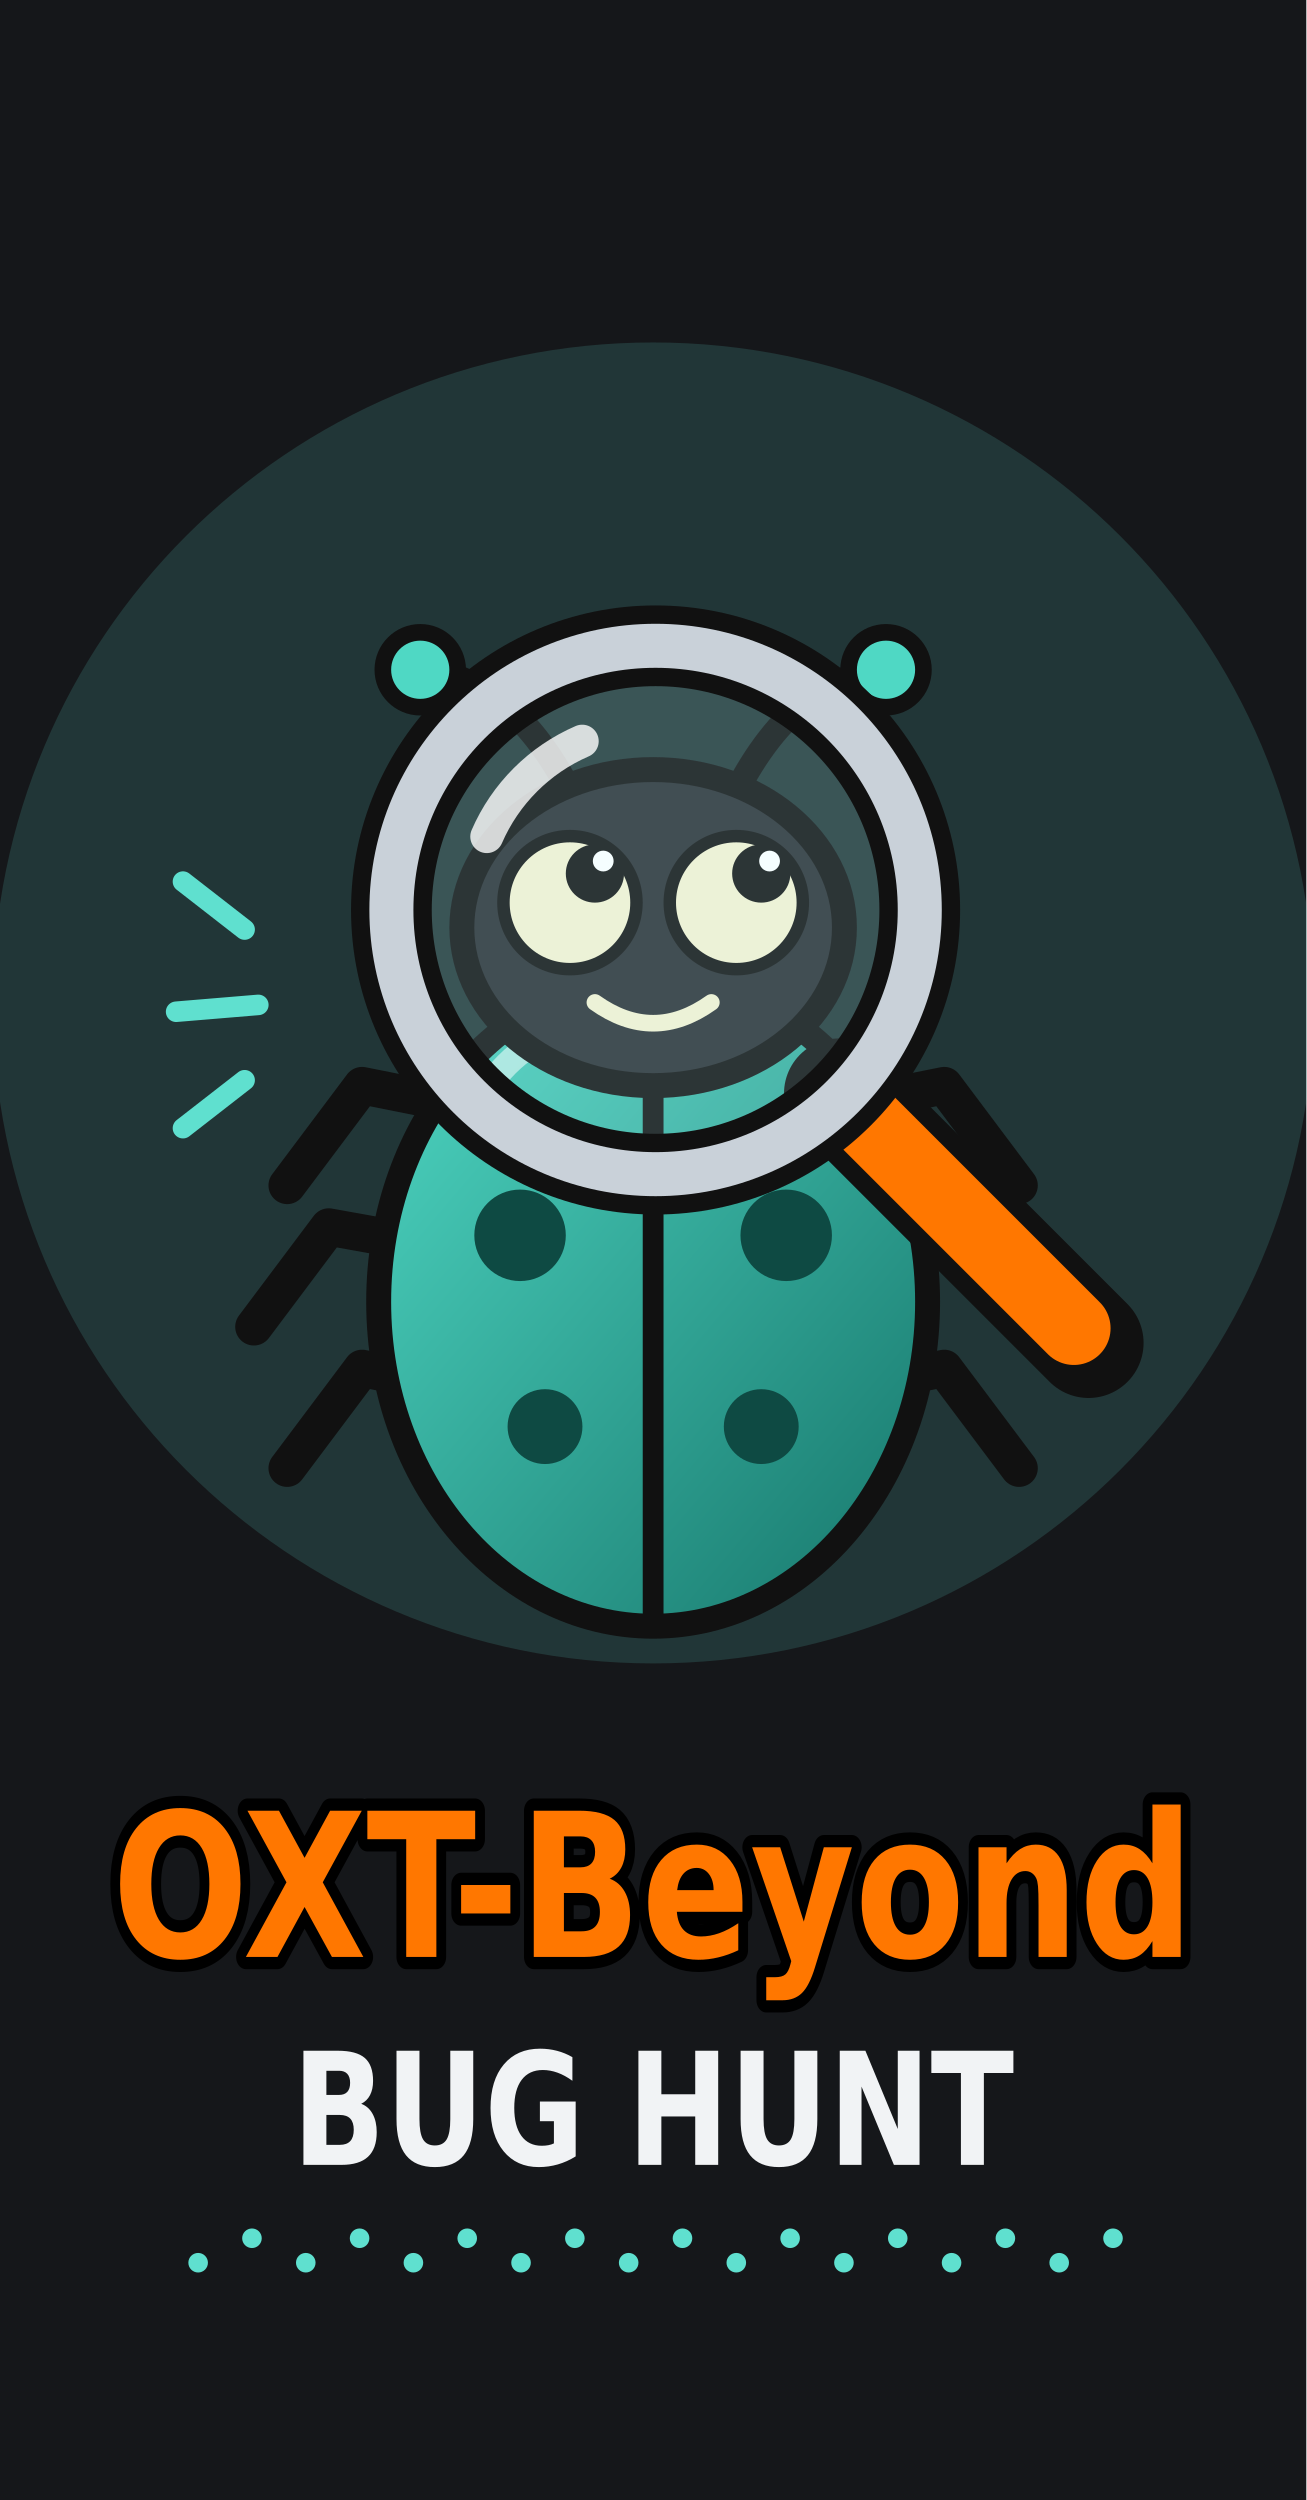
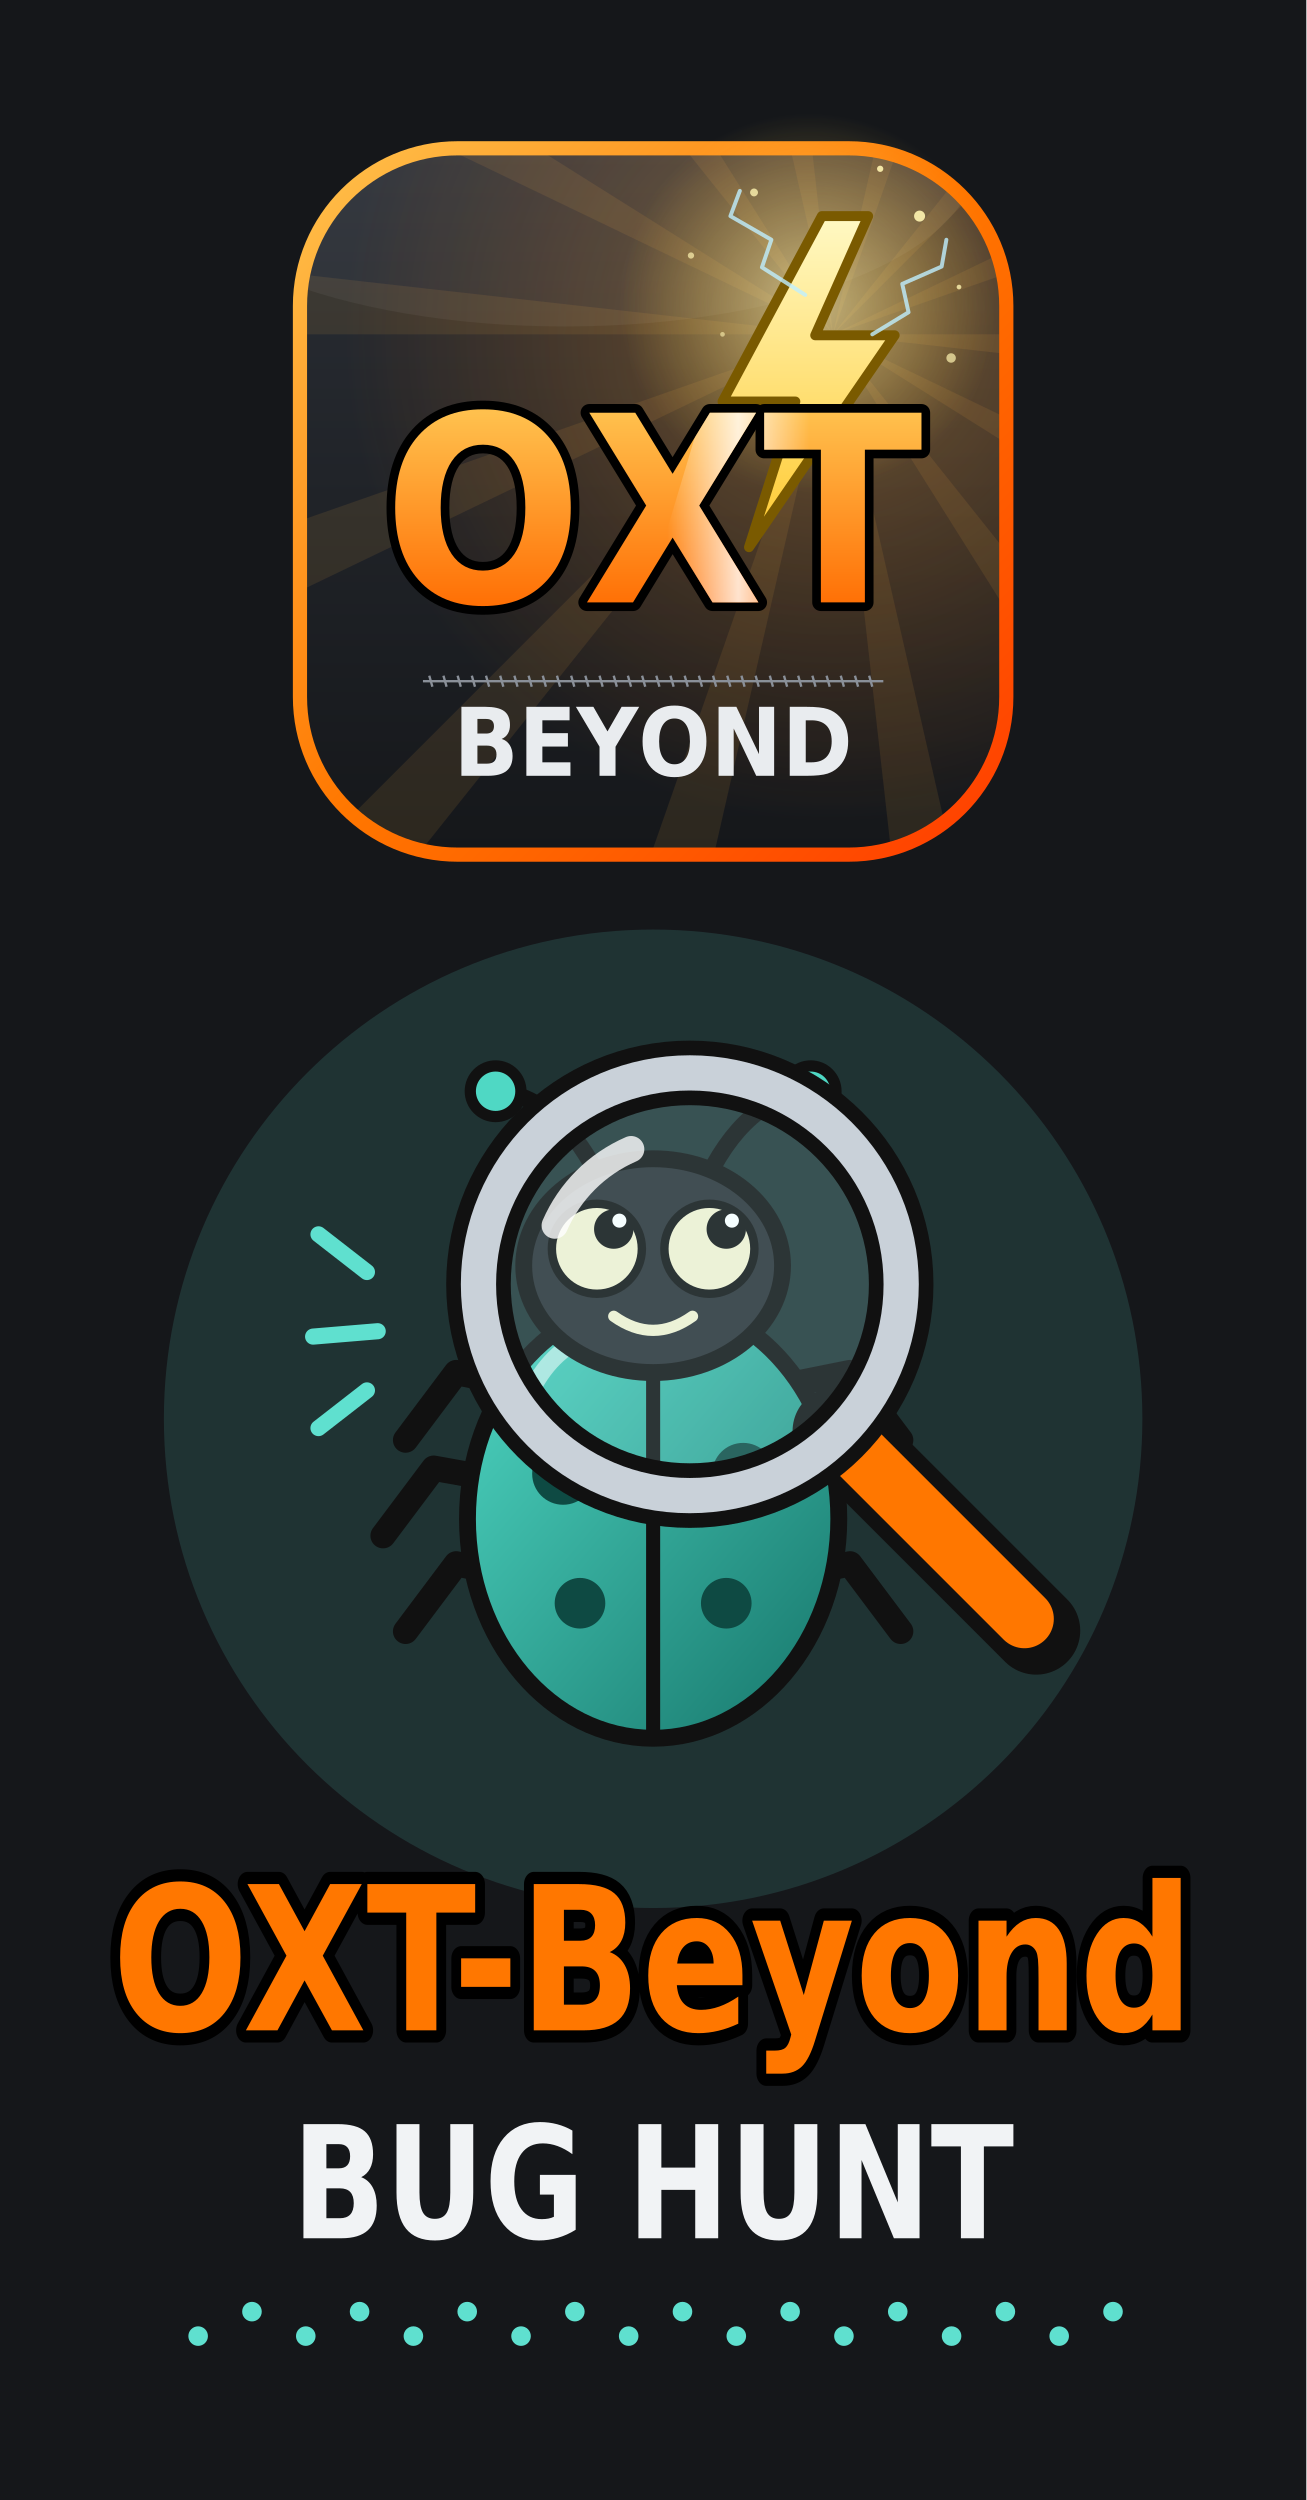
<svg xmlns="http://www.w3.org/2000/svg" width="534" height="1022" viewBox="0 0 534 1022">
  <rect width="534" height="1022" fill="#15171A" />
-   <circle cx="267" cy="410" r="270" fill="#5FE0CF" fill-opacity="0.16" />
-   <g transform="translate(97,250) scale(1.7)">
+   <circle cx="267" cy="580" r="200" fill="#5FE0CF" fill-opacity="0.14" />
+   <svg x="102" y="40" width="330" height="330" viewBox="0 0 1024 1024">
+     <style>
+ .tile { fill: url(#tile-fade); }
+ .rim { fill: none; stroke: url(#rim.fire); stroke-width: 18; }
+ .bolt { fill: url(#bolt.gold); stroke: #7A5A00; stroke-width: 3; stroke-linejoin: round; }
+ .outline { fill: #000000; stroke: #000000; stroke-width: 22; stroke-linejoin: round; }
+ .oxt { fill: url(#oxt-flame); }
+ .arc { fill: none; stroke: #BFEFFF; stroke-width: 5; stroke-linejoin: round; stroke-linecap: round; }
+ .tick { stroke: #8A9099; stroke-width: 3; }
+ .beyond { fill: #E9ECEF; }
+ </style>
+     <defs>
+       <linearGradient id="tile-fade" x1="0" y1="0" x2="0" y2="1">
+         <stop offset="0" stop-color="#2B2F36" />
+         <stop offset="1" stop-color="#15171A" />
+       </linearGradient>
+       <linearGradient id="rim.fire" gradientUnits="userSpaceOnUse" x1="64" y1="64" x2="960" y2="960">
+         <stop offset="0" stop-color="#FFC24D" />
+         <stop offset="0.5" stop-color="#FF7700" />
+         <stop offset="1" stop-color="#FF3D00" />
+       </linearGradient>
+       <linearGradient id="bolt.gold" x1="0" y1="0" x2="0" y2="1">
+         <stop offset="0" stop-color="#FFF9C4" />
+         <stop offset="1" stop-color="#FFC92E" />
+       </linearGradient>
+       <linearGradient id="oxt-flame" gradientUnits="userSpaceOnUse" x1="0" y1="400" x2="0" y2="660">
+         <stop offset="0" stop-color="#FFC04D" />
+         <stop offset="1" stop-color="#FF6A00" />
+       </linearGradient>
+       <linearGradient id="shine-1" gradientUnits="userSpaceOnUse" x1="-90" y1="0" x2="90" y2="0">
+         <stop offset="0" stop-color="#FFFFFF" stop-opacity="0" />
+         <stop offset="0.5" stop-color="#FFFFFF" />
+         <stop offset="1" stop-color="#FFFFFF" stop-opacity="0" />
+       </linearGradient>
+       <radialGradient id="glow-1" gradientUnits="userSpaceOnUse" cx="740" cy="300" r="620">
+         <stop offset="0" stop-color="#FFB347" />
+         <stop offset="1" stop-color="#FF7700" stop-opacity="0" />
+       </radialGradient>
+       <radialGradient id="halo-1" gradientUnits="userSpaceOnUse" cx="710" cy="260" r="240">
+         <stop offset="0" stop-color="#FFF4B0" />
+         <stop offset="1" stop-color="#FFD24D" stop-opacity="0" />
+       </radialGradient>
+       <clipPath id="tile.edge">
+         <rect x="64" y="64" width="896" height="896" rx="200" />
+       </clipPath>
+       <clipPath id="oxt.letters">
+         <path d="M296.1 440Q270.6 440 256.5 461Q242.5 481.9 242.5 520Q242.5 557.8 256.5 578.8Q270.6 599.7 296.1 599.7Q321.8 599.7 335.9 578.8Q349.9 557.8 349.9 520Q349.9 481.9 335.9 461Q321.8 440 296.1 440ZM296.1 395.1Q348.3 395.1 377.9 428.3Q407.5 461.5 407.5 520Q407.5 578.3 377.9 611.5Q348.3 644.7 296.1 644.7Q244.1 644.7 214.4 611.5Q184.8 578.3 184.8 520Q184.8 461.5 214.4 428.3Q244.1 395.1 296.1 395.1Z M570.4 517.2 645.5 640H587.3L536.7 557.8L486.5 640H428.1L503.2 517.2L431 399.4H489.3L536.7 476.9L584 399.4H642.6Z M652.9 399.4H852.4V446.3H780.6V640H724.8V446.3H652.9Z" />
+       </clipPath>
+     </defs>
+     <rect class="tile" x="64" y="64" width="896" height="896" rx="200" />
+     <g clip-path="url(#tile.edge)">
+       <g opacity="0.1" transform="rotate(0 740 300)">
+         <polygon points="740,300 1840,300 1833,423" fill="#FFB347" />
+         <polygon points="740,300 1731,777 1671,885" fill="#FFB347" />
+         <polygon points="740,300 1426,1160 1325,1231" fill="#FFB347" />
+         <polygon points="740,300 985,1372 863,1393" fill="#FFB347" />
+         <polygon points="740,300 495,1372 377,1338" fill="#FFB347" />
+         <polygon points="740,300 54,1160 -38,1078" fill="#FFB347" />
+         <polygon points="740,300 -251,777 -298,663" fill="#FFB347" />
+         <polygon points="740,300 -360,300 -353,177" fill="#FFB347" />
+         <polygon points="740,300 -251,-177 -191,-285" fill="#FFB347" />
+         <polygon points="740,300 54,-560 155,-631" fill="#FFB347" />
+         <polygon points="740,300 495,-772 617,-793" fill="#FFB347" />
+         <polygon points="740,300 985,-772 1103,-738" fill="#FFB347" />
+         <polygon points="740,300 1426,-560 1518,-478" fill="#FFB347" />
+         <polygon points="740,300 1731,-177 1778,-63" fill="#FFB347" />
+       </g>
+       <rect x="64" y="64" width="896" height="896" fill="url(#glow-1)" opacity="0.34" />
+       <ellipse cx="400" cy="80" rx="520" ry="210" fill="#FFFFFF" opacity="0.05" />
+     </g>
+     <rect class="rim" fill="none" stroke="#FF7700" stroke-width="18" x="64" y="64" width="896" height="896" rx="200" />
+     <circle cx="710" cy="260" r="240" fill="url(#halo-1)" opacity="0.6" />
+     <g transform="translate(600,150) scale(4.2)">
+       <path class="bolt" fill="#FFE14D" stroke="#7A5A00" stroke-width="3" d="M30 0 L0 56 H22 L8 100 L52 36 H28 L44 0 Z" />
+     </g>
+     <polyline class="arc" stroke="#BFEFFF" stroke-width="5" fill="none" opacity="0.8" points="705,250 650,215 662,180 610,150 622,118" />
+     <polyline class="arc" stroke="#BFEFFF" stroke-width="5" fill="none" opacity="0.8" points="790,300 836,272 828,236 878,214 884,180" />
+     <path class="outline" fill="#000000" stroke="#000000" stroke-width="22" stroke-linejoin="round" d="M296.1 440Q270.6 440 256.5 461Q242.5 481.9 242.5 520Q242.5 557.8 256.5 578.8Q270.6 599.7 296.1 599.7Q321.8 599.7 335.9 578.8Q349.9 557.8 349.9 520Q349.9 481.9 335.9 461Q321.8 440 296.1 440ZM296.1 395.1Q348.3 395.1 377.9 428.3Q407.5 461.5 407.5 520Q407.5 578.3 377.9 611.5Q348.3 644.7 296.1 644.7Q244.1 644.7 214.4 611.5Q184.8 578.3 184.8 520Q184.8 461.5 214.4 428.3Q244.1 395.1 296.1 395.1Z" />
+     <path class="outline" fill="#000000" stroke="#000000" stroke-width="22" stroke-linejoin="round" d="M570.4 517.2 645.5 640H587.3L536.7 557.8L486.5 640H428.1L503.2 517.2L431 399.4H489.3L536.7 476.9L584 399.4H642.6Z" />
+     <path class="outline" fill="#000000" stroke="#000000" stroke-width="22" stroke-linejoin="round" d="M652.9 399.4H852.4V446.3H780.6V640H724.8V446.3H652.9Z" />
+     <path class="oxt" fill="#FF7700" d="M296.1 440Q270.6 440 256.5 461Q242.5 481.9 242.5 520Q242.5 557.8 256.5 578.8Q270.6 599.7 296.1 599.7Q321.8 599.7 335.9 578.8Q349.9 557.8 349.9 520Q349.9 481.9 335.9 461Q321.8 440 296.1 440ZM296.1 395.1Q348.3 395.1 377.9 428.3Q407.5 461.5 407.5 520Q407.5 578.3 377.9 611.5Q348.3 644.7 296.1 644.7Q244.1 644.7 214.4 611.5Q184.8 578.3 184.8 520Q184.8 461.5 214.4 428.3Q244.1 395.1 296.1 395.1Z" />
+     <path class="oxt" fill="#FF7700" d="M570.4 517.2 645.5 640H587.3L536.7 557.8L486.5 640H428.1L503.2 517.2L431 399.4H489.3L536.7 476.9L584 399.4H642.6Z" />
+     <path class="oxt" fill="#FF7700" d="M652.9 399.4H852.4V446.3H780.6V640H724.8V446.3H652.9Z" />
+     <g clip-path="url(#oxt.letters)">
+       <polygon transform="translate(620 0)" points="-40,380 130,380 40,680 -130,680" fill="url(#shine-1)" opacity="0.8" />
+     </g>
+     <path class="tick" stroke="#8A9099" stroke-width="3" d="M220 740 H804" />
+     <path class="tick" stroke="#8A9099" stroke-width="3" d="M228 733 L232 747" />
+     <path class="tick" stroke="#8A9099" stroke-width="3" d="M246 733 L250 747" />
+     <path class="tick" stroke="#8A9099" stroke-width="3" d="M264 733 L268 747" />
+     <path class="tick" stroke="#8A9099" stroke-width="3" d="M282 733 L286 747" />
+     <path class="tick" stroke="#8A9099" stroke-width="3" d="M300 733 L304 747" />
+     <path class="tick" stroke="#8A9099" stroke-width="3" d="M318 733 L322 747" />
+     <path class="tick" stroke="#8A9099" stroke-width="3" d="M336 733 L340 747" />
+     <path class="tick" stroke="#8A9099" stroke-width="3" d="M354 733 L358 747" />
+     <path class="tick" stroke="#8A9099" stroke-width="3" d="M372 733 L376 747" />
+     <path class="tick" stroke="#8A9099" stroke-width="3" d="M390 733 L394 747" />
+     <path class="tick" stroke="#8A9099" stroke-width="3" d="M408 733 L412 747" />
+     <path class="tick" stroke="#8A9099" stroke-width="3" d="M426 733 L430 747" />
+     <path class="tick" stroke="#8A9099" stroke-width="3" d="M444 733 L448 747" />
+     <path class="tick" stroke="#8A9099" stroke-width="3" d="M462 733 L466 747" />
+     <path class="tick" stroke="#8A9099" stroke-width="3" d="M480 733 L484 747" />
+     <path class="tick" stroke="#8A9099" stroke-width="3" d="M498 733 L502 747" />
+     <path class="tick" stroke="#8A9099" stroke-width="3" d="M516 733 L520 747" />
+     <path class="tick" stroke="#8A9099" stroke-width="3" d="M534 733 L538 747" />
+     <path class="tick" stroke="#8A9099" stroke-width="3" d="M552 733 L556 747" />
+     <path class="tick" stroke="#8A9099" stroke-width="3" d="M570 733 L574 747" />
+     <path class="tick" stroke="#8A9099" stroke-width="3" d="M588 733 L592 747" />
+     <path class="tick" stroke="#8A9099" stroke-width="3" d="M606 733 L610 747" />
+     <path class="tick" stroke="#8A9099" stroke-width="3" d="M624 733 L628 747" />
+     <path class="tick" stroke="#8A9099" stroke-width="3" d="M642 733 L646 747" />
+     <path class="tick" stroke="#8A9099" stroke-width="3" d="M660 733 L664 747" />
+     <path class="tick" stroke="#8A9099" stroke-width="3" d="M678 733 L682 747" />
+     <path class="tick" stroke="#8A9099" stroke-width="3" d="M696 733 L700 747" />
+     <path class="tick" stroke="#8A9099" stroke-width="3" d="M714 733 L718 747" />
+     <path class="tick" stroke="#8A9099" stroke-width="3" d="M732 733 L736 747" />
+     <path class="tick" stroke="#8A9099" stroke-width="3" d="M750 733 L754 747" />
+     <path class="tick" stroke="#8A9099" stroke-width="3" d="M768 733 L772 747" />
+     <path class="tick" stroke="#8A9099" stroke-width="3" d="M786 733 L790 747" />
+     <path class="beyond" fill="#E9ECEF" d="M300.4 806.4Q305.2 806.4 307.7 804Q310.1 801.7 310.1 797.1Q310.1 792.6 307.7 790.2Q305.2 787.9 300.4 787.9H289.1V806.4ZM301.1 844.6Q307.2 844.6 310.3 841.8Q313.3 838.9 313.3 833.1Q313.3 827.4 310.3 824.6Q307.2 821.7 301.1 821.7H289.1V844.6ZM319.9 813.2Q326.5 815.3 330.1 821Q333.7 826.7 333.7 834.9Q333.7 847.6 326 853.8Q318.3 860 302.5 860H268.8V772.5H299.3Q315.7 772.5 323.1 778Q330.4 783.5 330.4 795.7Q330.4 802.1 327.7 806.5Q325.1 811 319.9 813.2Z" />
+     <path class="beyond" fill="#E9ECEF" d="M351.2 772.5H406V789.6H371.5V805.9H403.9V822.9H371.5V842.9H407.1V860H351.2Z" />
+     <path class="beyond" fill="#E9ECEF" d="M414 772.5H436.2L454.1 803.7L472 772.5H494.3L464.3 823.1V860H444V823.1Z" />
+     <path class="beyond" fill="#E9ECEF" d="M539.1 787.3Q529.8 787.3 524.7 794.9Q519.6 802.5 519.6 816.3Q519.6 830.1 524.7 837.7Q529.8 845.4 539.1 845.4Q548.4 845.4 553.6 837.7Q558.7 830.1 558.7 816.3Q558.7 802.5 553.6 794.9Q548.4 787.3 539.1 787.3ZM539.1 770.9Q558.1 770.9 568.8 783Q579.6 795.1 579.6 816.3Q579.6 837.6 568.8 849.6Q558.1 861.7 539.1 861.7Q520.2 861.7 509.4 849.6Q498.6 837.6 498.6 816.3Q498.6 795.1 509.4 783Q520.2 770.9 539.1 770.9Z" />
+     <path class="beyond" fill="#E9ECEF" d="M595 772.5H617.6L646.3 832.5V772.5H665.5V860H642.8L614.2 800V860H595Z" />
+     <path class="beyond" fill="#E9ECEF" d="M705.6 789.6V842.9H712.9Q725.4 842.9 731.9 836.1Q738.5 829.2 738.5 816.2Q738.5 803.2 732 796.4Q725.4 789.6 712.9 789.6ZM685.3 772.5H706.7Q724.7 772.5 733.5 775.4Q742.2 778.2 748.5 785Q754.1 790.9 756.7 798.7Q759.4 806.4 759.4 816.2Q759.4 826.1 756.7 833.8Q754.1 841.6 748.5 847.5Q742.2 854.3 733.3 857.2Q724.5 860 706.7 860H685.3Z" />
+     <circle cx="850" cy="150" r="7" fill="#FFF4B0" opacity="0.9" />
+     <circle cx="640" cy="120" r="5" fill="#FFF4B0" opacity="0.8" />
+     <circle cx="890" cy="330" r="6" fill="#FFF4B0" opacity="0.7" />
+     <circle cx="560" cy="200" r="4" fill="#FFF4B0" opacity="0.7" />
+     <circle cx="800" cy="90" r="4" fill="#FFF4B0" opacity="0.9" />
+     <circle cx="900" cy="240" r="3" fill="#FFF4B0" opacity="0.8" />
+     <circle cx="600" cy="300" r="3" fill="#FFF4B0" opacity="0.6" />
+   </svg>
+   <g transform="translate(152,430) scale(1.15)">
    <defs>
      <linearGradient id="shell" x1="0" y1="0" x2="1" y2="1">
        <stop offset="0" stop-color="#4FD8C4" />
        <stop offset="1" stop-color="#16756A" />
      </linearGradient>
    </defs>
    <path d="M100 128 L30 114 L12 138" stroke="#111" stroke-width="9" fill="none" stroke-linecap="round" stroke-linejoin="round" />
    <path d="M100 128 L170 114 L188 138" stroke="#111" stroke-width="9" fill="none" stroke-linecap="round" stroke-linejoin="round" />
    <path d="M100 162 L22 148 L4 172" stroke="#111" stroke-width="9" fill="none" stroke-linecap="round" stroke-linejoin="round" />
    <path d="M100 162 L178 148 L196 172" stroke="#111" stroke-width="9" fill="none" stroke-linecap="round" stroke-linejoin="round" />
    <path d="M100 196 L30 182 L12 206" stroke="#111" stroke-width="9" fill="none" stroke-linecap="round" stroke-linejoin="round" />
    <path d="M100 196 L170 182 L188 206" stroke="#111" stroke-width="9" fill="none" stroke-linecap="round" stroke-linejoin="round" />
    <path d="M84 52 Q70 18 46 14" stroke="#111" stroke-width="6" fill="none" stroke-linecap="round" />
    <path d="M116 52 Q130 18 154 14" stroke="#111" stroke-width="6" fill="none" stroke-linecap="round" />
    <circle cx="44" cy="14" r="9" fill="#4FD8C4" stroke="#111" stroke-width="4" />
    <circle cx="156" cy="14" r="9" fill="#4FD8C4" stroke="#111" stroke-width="4" />
    <ellipse cx="100" cy="166" rx="66" ry="78" fill="url(#shell)" stroke="#111" stroke-width="6" />
    <path d="M100 96 V242" stroke="#111" stroke-width="5" />
    <circle cx="68" cy="150" r="11" fill="#0E4A43" />
    <circle cx="132" cy="150" r="11" fill="#0E4A43" />
    <circle cx="74" cy="196" r="9" fill="#0E4A43" />
    <circle cx="126" cy="196" r="9" fill="#0E4A43" />
    <path d="M58 118 Q66 104 80 100" stroke="#FFFFFF" stroke-opacity="0.55" stroke-width="6" fill="none" stroke-linecap="round" />
    <ellipse cx="100" cy="76" rx="46" ry="38" fill="#2A2E33" stroke="#111" stroke-width="6" />
    <circle cx="80" cy="70" r="16" fill="#F4F1D0" stroke="#111" stroke-width="3" />
    <circle cx="120" cy="70" r="16" fill="#F4F1D0" stroke="#111" stroke-width="3" />
    <circle cx="86" cy="63" r="7" fill="#111" />
    <circle cx="126" cy="63" r="7" fill="#111" />
    <circle cx="88" cy="60" r="2.5" fill="#FFF" />
    <circle cx="128" cy="60" r="2.5" fill="#FFF" />
    <path d="M86 94 Q100 104 114 94" stroke="#F4F1D0" stroke-width="4" fill="none" stroke-linecap="round" />
  </g>
-   <g transform="translate(100,380) scale(1.4)" stroke="#5FE0CF" stroke-width="6" stroke-linecap="round">
+   <g transform="translate(150,520) scale(1.1)" stroke="#5FE0CF" stroke-width="6" stroke-linecap="round">
    <path d="M0 0 L-18 -14" />
    <path d="M4 22 L-20 24" />
    <path d="M0 44 L-18 58" />
  </g>
-   <g transform="translate(268,372) scale(1.5)">
+   <g transform="translate(282,525) scale(1.2)">
    <path d="M50 50 L118 118" stroke="#111" stroke-width="30" stroke-linecap="round" />
    <path d="M56 56 L114 114" stroke="#FF7700" stroke-width="20" stroke-linecap="round" />
    <circle cx="0" cy="0" r="72" fill="#BDF3FF" fill-opacity="0.16" stroke="#111" stroke-width="22" />
    <circle cx="0" cy="0" r="72" fill="none" stroke="#C9D1D9" stroke-width="12" />
    <path d="M-46 -20 A50 50 0 0 1 -20 -46" stroke="#FFFFFF" stroke-opacity="0.8" stroke-width="9" fill="none" stroke-linecap="round" />
  </g>
-   <text transform="translate(267,800) scale(0.8,1)" font-family="DejaVu Sans" font-weight="bold" font-size="82" text-anchor="middle" fill="#000" stroke="#000" stroke-width="10" stroke-linejoin="round">OXT-Beyond</text>
-   <text transform="translate(267,800) scale(0.8,1)" font-family="DejaVu Sans" font-weight="bold" font-size="82" text-anchor="middle" fill="#FF7700">OXT-Beyond</text>
-   <text transform="translate(267,885) scale(0.78,1)" font-family="DejaVu Sans" font-weight="bold" font-size="64" text-anchor="middle" fill="#F1F3F5">BUG HUNT</text>
-   <circle cx="81" cy="925" r="4" fill="#5FE0CF" />
-   <circle cx="103" cy="915" r="4" fill="#5FE0CF" />
-   <circle cx="125" cy="925" r="4" fill="#5FE0CF" />
-   <circle cx="147" cy="915" r="4" fill="#5FE0CF" />
-   <circle cx="169" cy="925" r="4" fill="#5FE0CF" />
-   <circle cx="191" cy="915" r="4" fill="#5FE0CF" />
-   <circle cx="213" cy="925" r="4" fill="#5FE0CF" />
-   <circle cx="235" cy="915" r="4" fill="#5FE0CF" />
-   <circle cx="257" cy="925" r="4" fill="#5FE0CF" />
-   <circle cx="279" cy="915" r="4" fill="#5FE0CF" />
-   <circle cx="301" cy="925" r="4" fill="#5FE0CF" />
-   <circle cx="323" cy="915" r="4" fill="#5FE0CF" />
-   <circle cx="345" cy="925" r="4" fill="#5FE0CF" />
-   <circle cx="367" cy="915" r="4" fill="#5FE0CF" />
-   <circle cx="389" cy="925" r="4" fill="#5FE0CF" />
-   <circle cx="411" cy="915" r="4" fill="#5FE0CF" />
-   <circle cx="433" cy="925" r="4" fill="#5FE0CF" />
-   <circle cx="455" cy="915" r="4" fill="#5FE0CF" />
+   <text transform="translate(267,830) scale(0.8,1)" font-family="DejaVu Sans" font-weight="bold" font-size="82" text-anchor="middle" fill="#000" stroke="#000" stroke-width="10" stroke-linejoin="round">OXT-Beyond</text>
+   <text transform="translate(267,830) scale(0.8,1)" font-family="DejaVu Sans" font-weight="bold" font-size="82" text-anchor="middle" fill="#FF7700">OXT-Beyond</text>
+   <text transform="translate(267,915) scale(0.78,1)" font-family="DejaVu Sans" font-weight="bold" font-size="64" text-anchor="middle" fill="#F1F3F5">BUG HUNT</text>
+   <circle cx="81" cy="955" r="4" fill="#5FE0CF" />
+   <circle cx="103" cy="945" r="4" fill="#5FE0CF" />
+   <circle cx="125" cy="955" r="4" fill="#5FE0CF" />
+   <circle cx="147" cy="945" r="4" fill="#5FE0CF" />
+   <circle cx="169" cy="955" r="4" fill="#5FE0CF" />
+   <circle cx="191" cy="945" r="4" fill="#5FE0CF" />
+   <circle cx="213" cy="955" r="4" fill="#5FE0CF" />
+   <circle cx="235" cy="945" r="4" fill="#5FE0CF" />
+   <circle cx="257" cy="955" r="4" fill="#5FE0CF" />
+   <circle cx="279" cy="945" r="4" fill="#5FE0CF" />
+   <circle cx="301" cy="955" r="4" fill="#5FE0CF" />
+   <circle cx="323" cy="945" r="4" fill="#5FE0CF" />
+   <circle cx="345" cy="955" r="4" fill="#5FE0CF" />
+   <circle cx="367" cy="945" r="4" fill="#5FE0CF" />
+   <circle cx="389" cy="955" r="4" fill="#5FE0CF" />
+   <circle cx="411" cy="945" r="4" fill="#5FE0CF" />
+   <circle cx="433" cy="955" r="4" fill="#5FE0CF" />
+   <circle cx="455" cy="945" r="4" fill="#5FE0CF" />
</svg>
